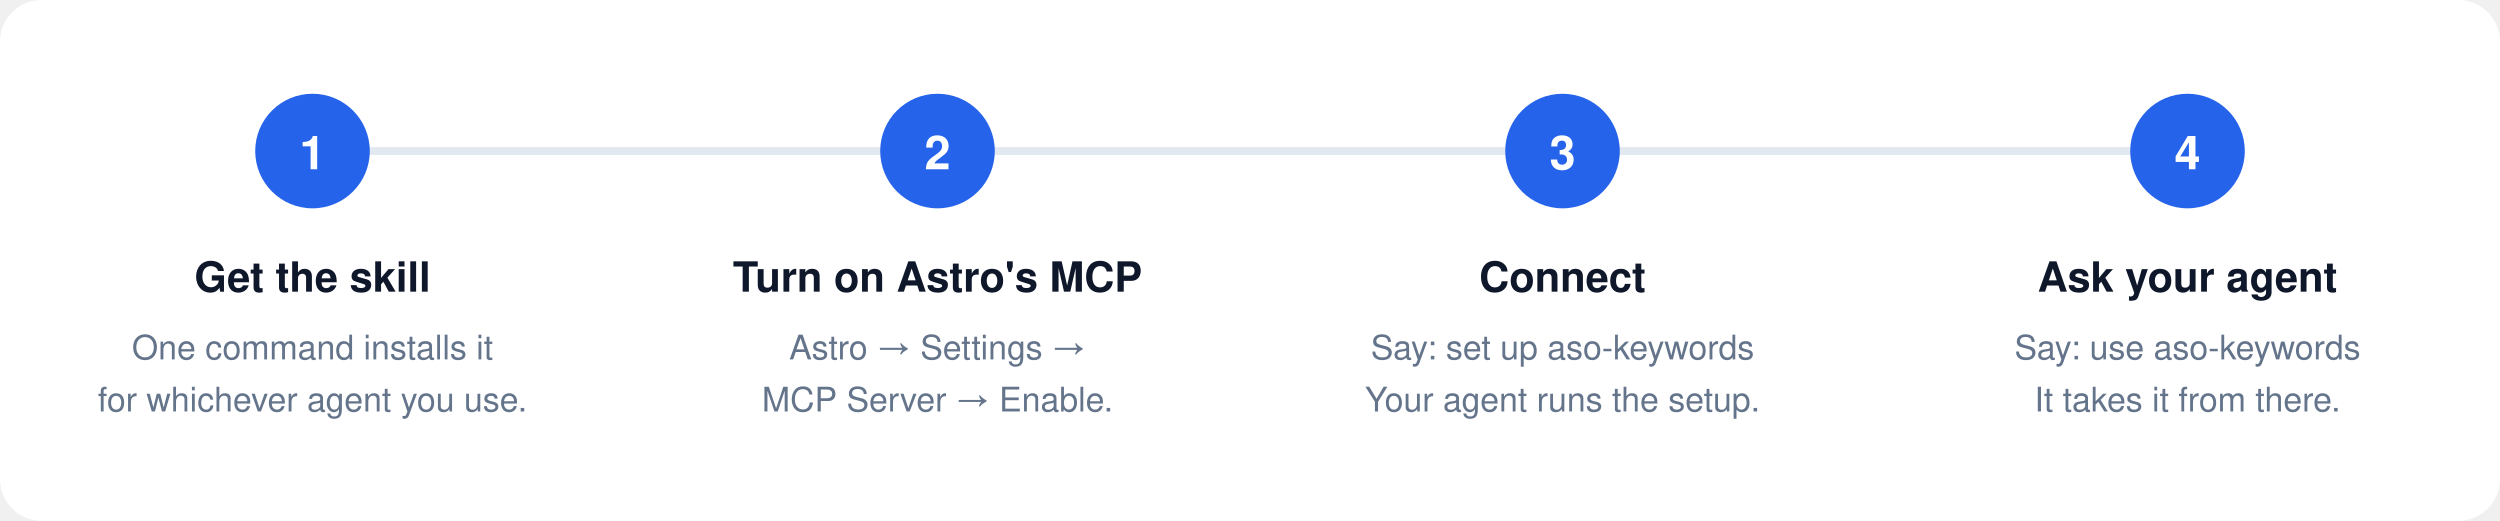
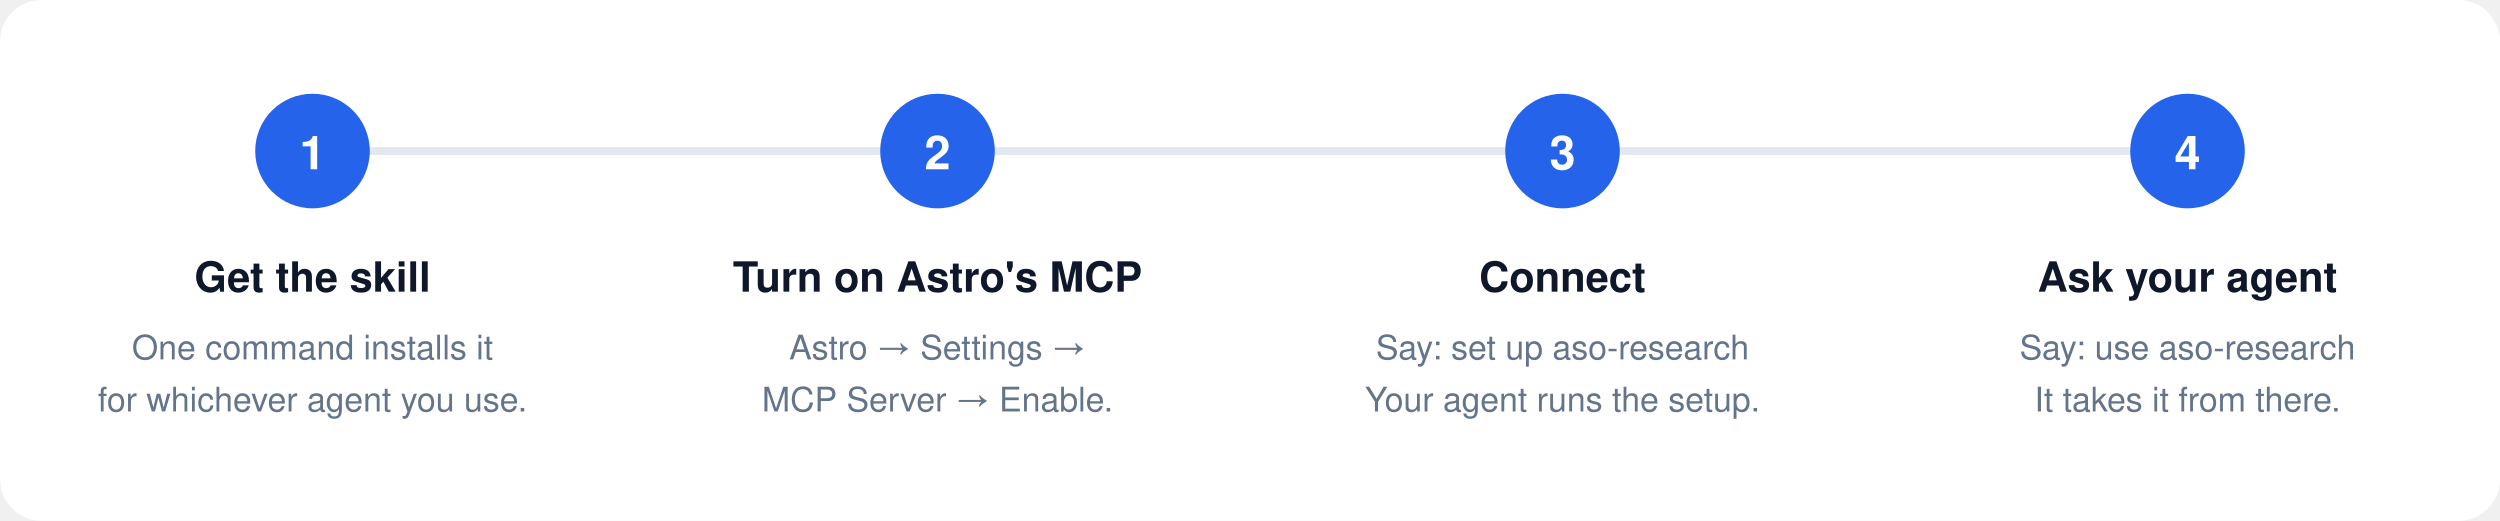
<svg xmlns="http://www.w3.org/2000/svg" width="960" height="200" viewBox="0 0 960 200" font-family="-apple-system, BlinkMacSystemFont, 'Segoe UI', Helvetica, Arial, sans-serif">
  <rect width="960" height="200" rx="16" fill="#ffffff" />
  <line x1="120" y1="58" x2="840" y2="58" stroke="#e2e8f0" stroke-width="3" />
  <circle cx="120" cy="58" r="22" fill="#2563eb" />
  <text x="120" y="65" text-anchor="middle" font-size="18" font-weight="700" fill="#ffffff">1</text>
  <text x="120" y="112" text-anchor="middle" font-size="16" font-weight="700" fill="#0f172a">Get the skill</text>
  <text x="120" y="138" text-anchor="middle" font-size="13" fill="#64748b">One command installs it</text>
  <text x="120" y="158" text-anchor="middle" font-size="13" fill="#64748b">for whichever agent you use.</text>
  <circle cx="360" cy="58" r="22" fill="#2563eb" />
  <text x="360" y="65" text-anchor="middle" font-size="18" font-weight="700" fill="#ffffff">2</text>
  <text x="360" y="112" text-anchor="middle" font-size="16" font-weight="700" fill="#0f172a">Turn on Astro's MCP</text>
  <text x="360" y="138" text-anchor="middle" font-size="13" fill="#64748b">Astro → Settings →</text>
  <text x="360" y="158" text-anchor="middle" font-size="13" fill="#64748b">MCP Server → Enable.</text>
  <circle cx="600" cy="58" r="22" fill="#2563eb" />
  <text x="600" y="65" text-anchor="middle" font-size="18" font-weight="700" fill="#ffffff">3</text>
  <text x="600" y="112" text-anchor="middle" font-size="16" font-weight="700" fill="#0f172a">Connect</text>
-   <text x="600" y="138" text-anchor="middle" font-size="13" fill="#64748b">Say: set up aso-keywords</text>
+   <text x="600" y="138" text-anchor="middle" font-size="13" fill="#64748b">Say: set up aso-research</text>
  <text x="600" y="158" text-anchor="middle" font-size="13" fill="#64748b">Your agent runs the setup.</text>
  <circle cx="840" cy="58" r="22" fill="#2563eb" />
  <text x="840" y="65" text-anchor="middle" font-size="18" font-weight="700" fill="#ffffff">4</text>
  <text x="840" y="112" text-anchor="middle" font-size="16" font-weight="700" fill="#0f172a">Ask your agent</text>
-   <text x="840" y="138" text-anchor="middle" font-size="13" fill="#64748b">Say: use aso-keywords</text>
+   <text x="840" y="138" text-anchor="middle" font-size="13" fill="#64748b">Say: use aso-research</text>
  <text x="840" y="158" text-anchor="middle" font-size="13" fill="#64748b">It takes it from there.</text>
</svg>
